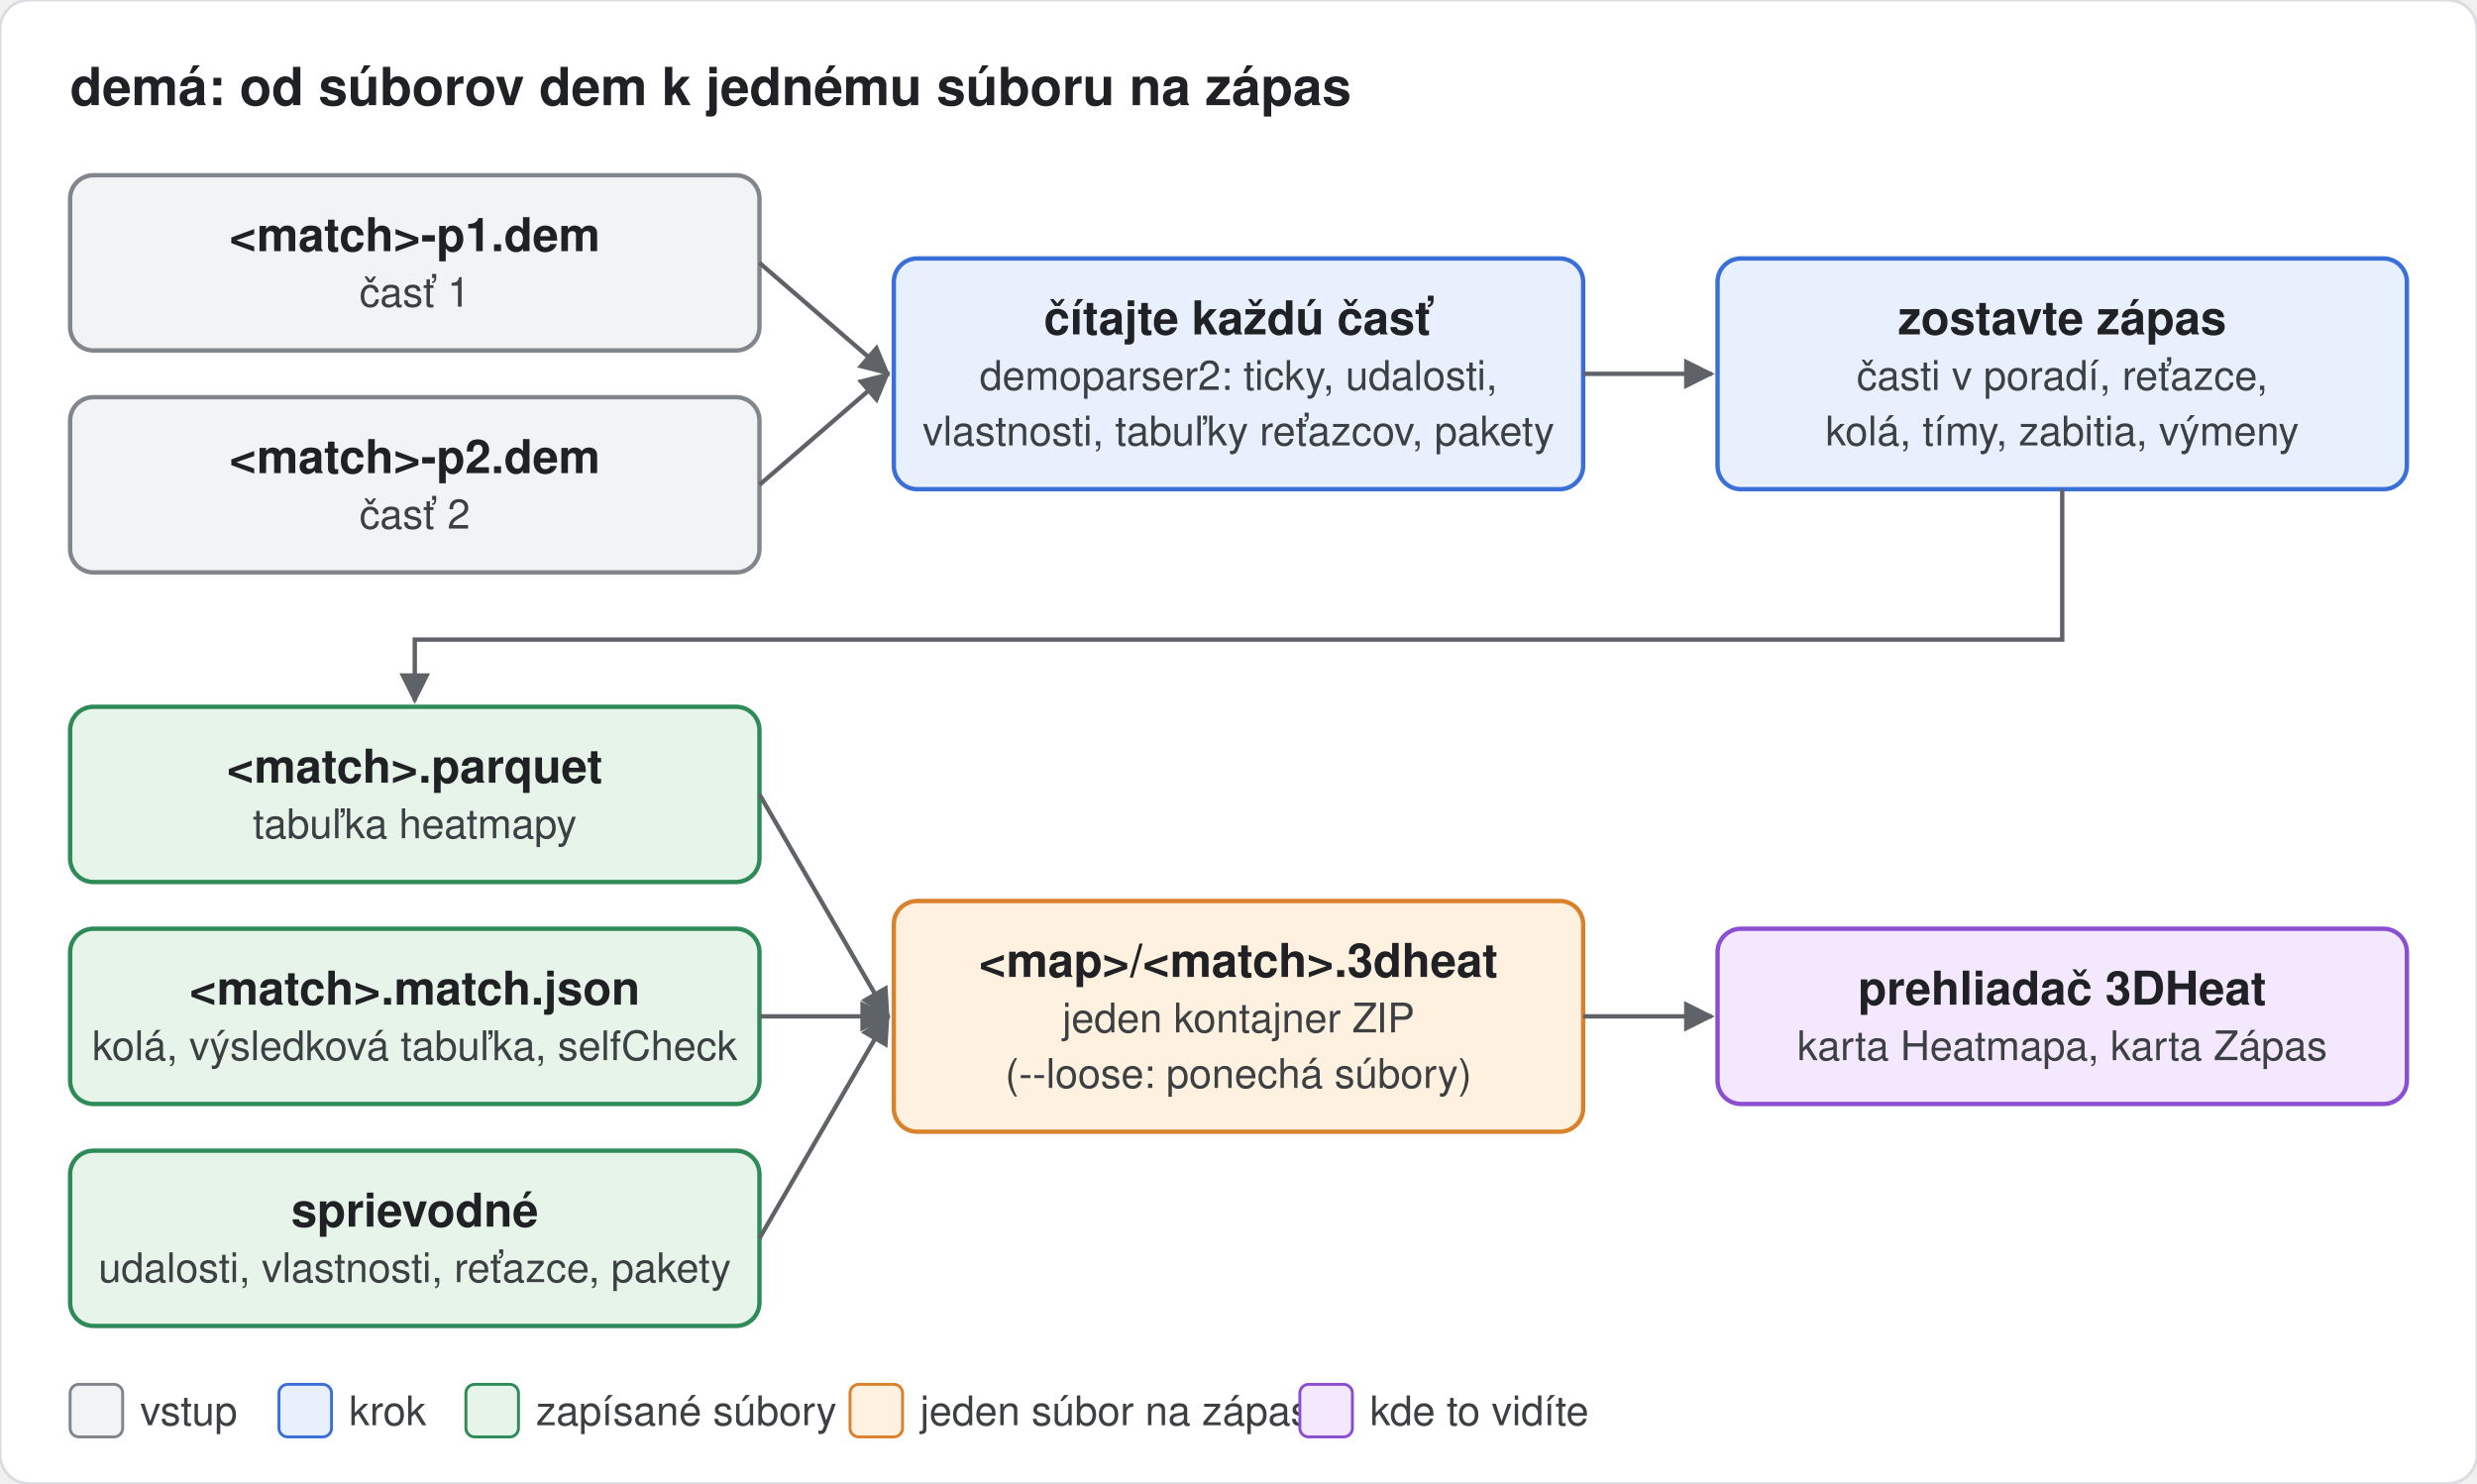
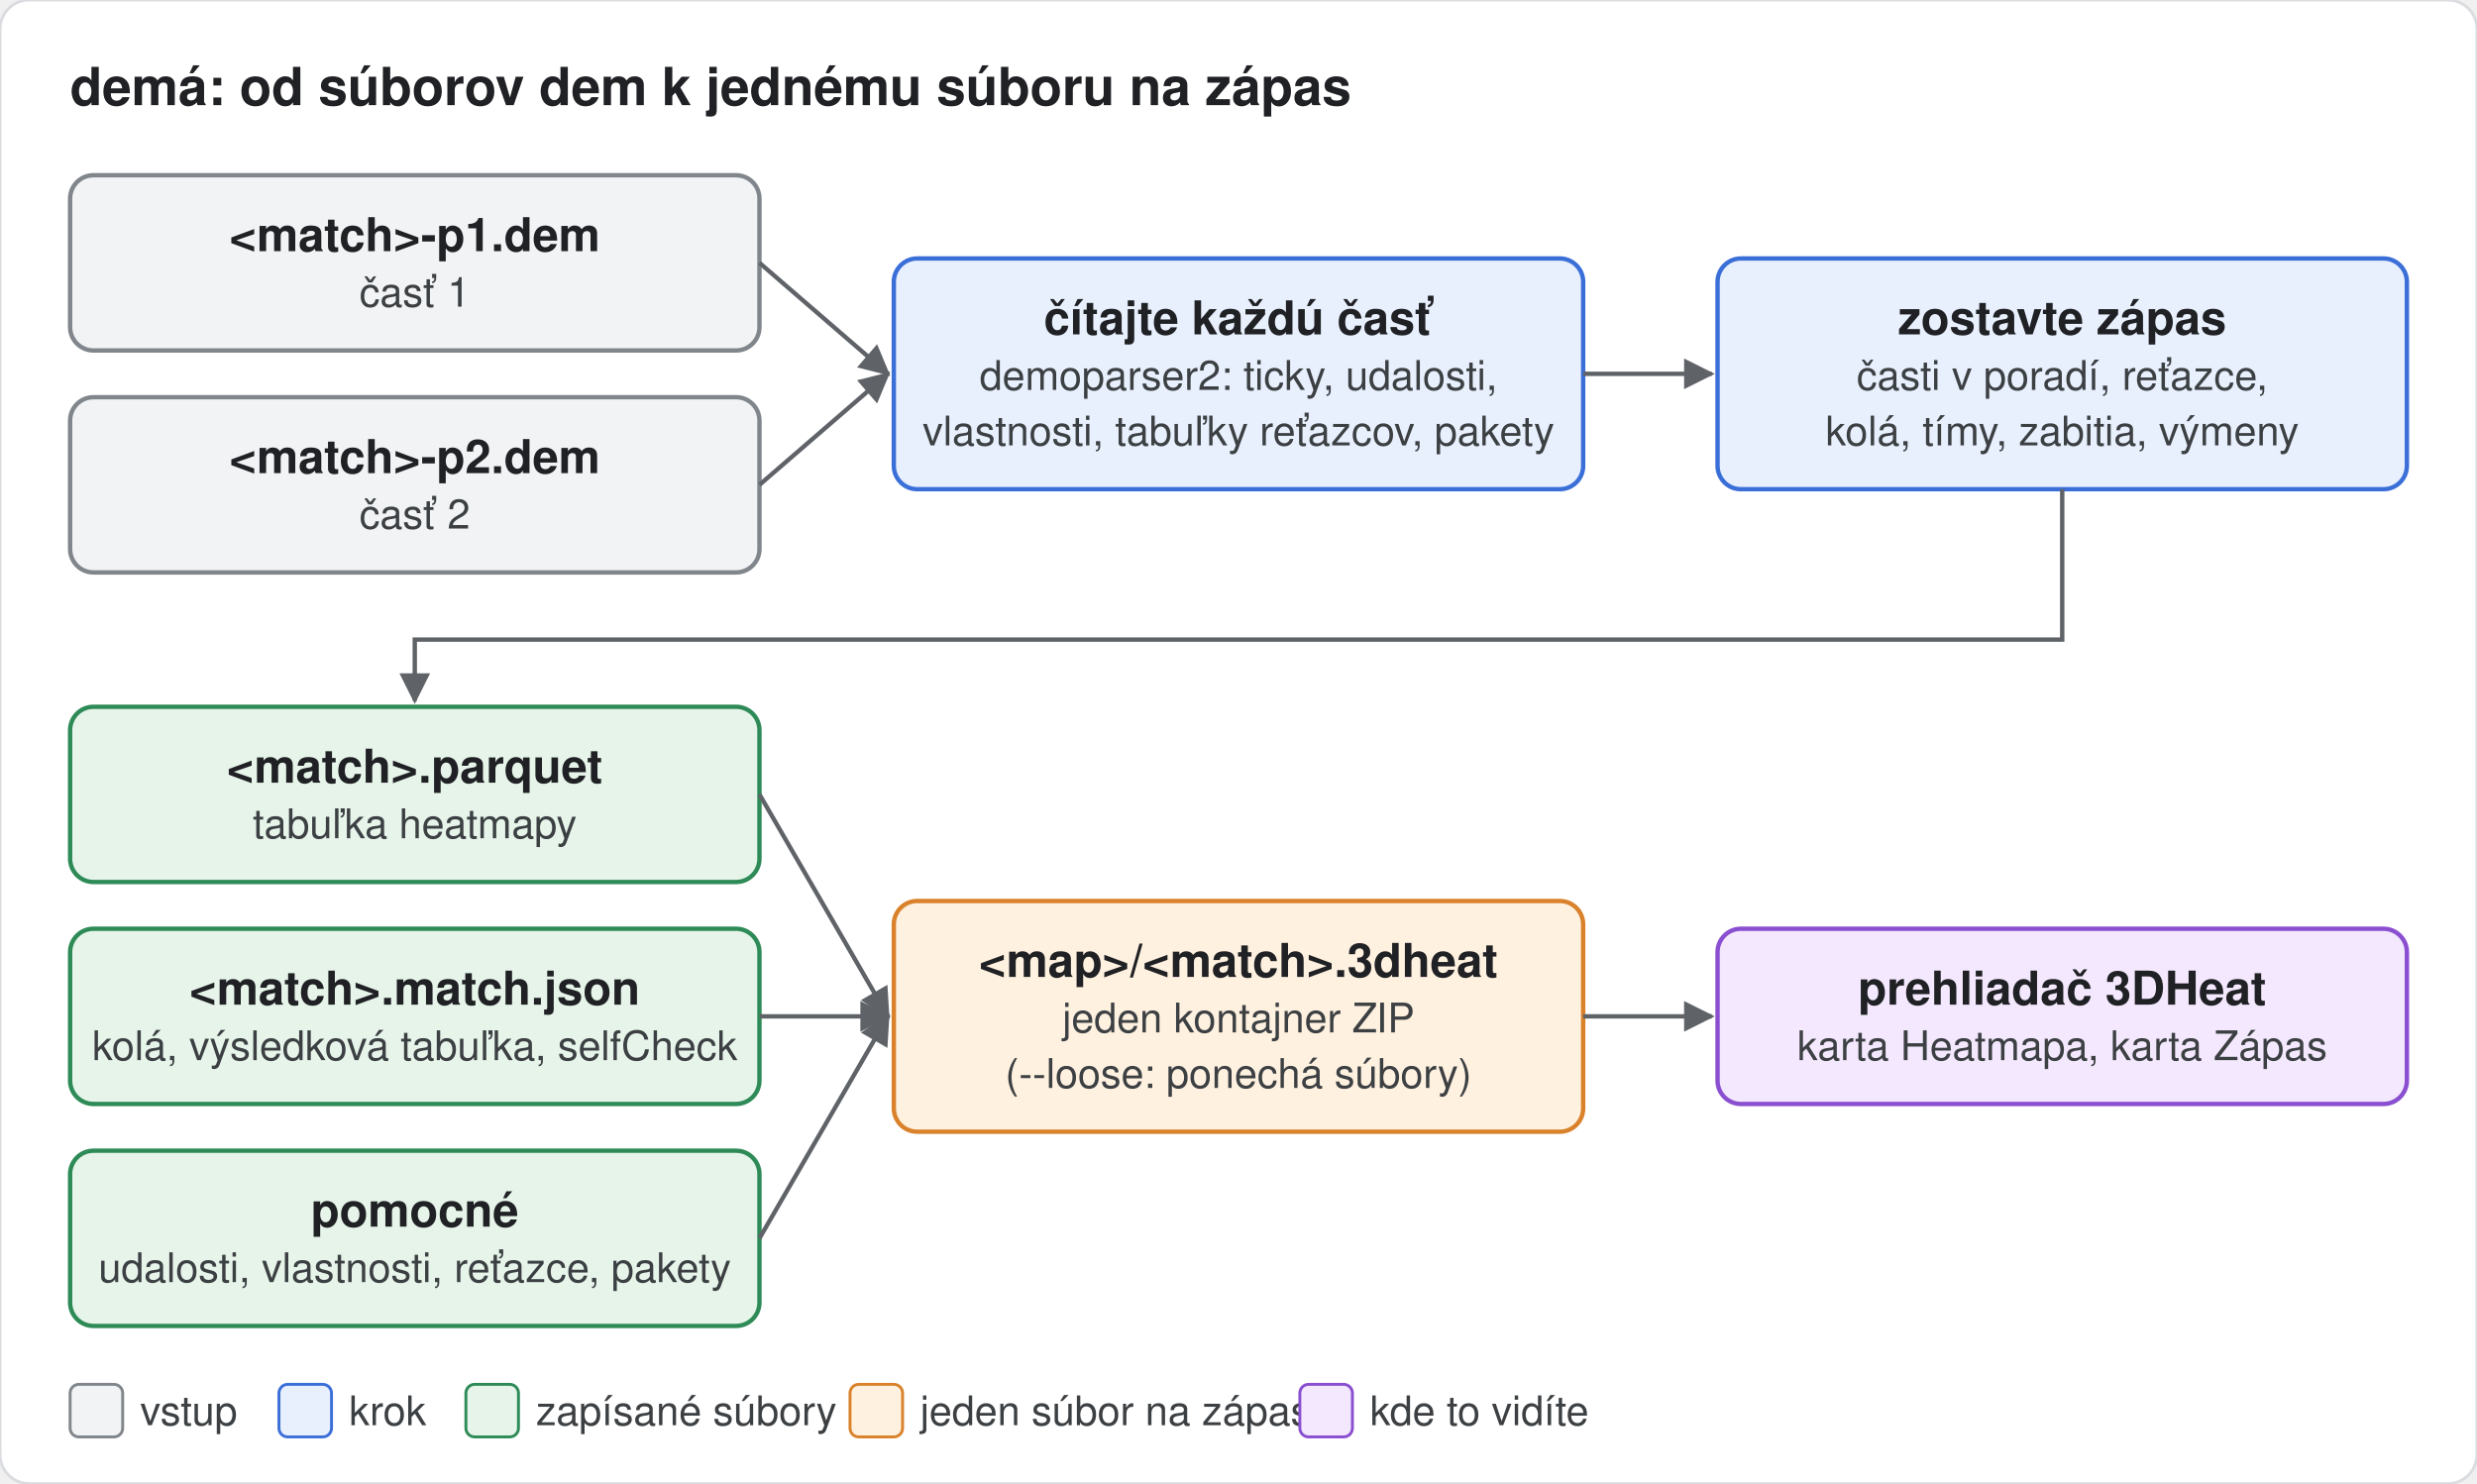
<svg xmlns="http://www.w3.org/2000/svg" width="848" height="508" viewBox="0 0 848 508" font-family="Segoe UI,Helvetica,Arial,sans-serif" role="img" aria-label="demos: from demo files to one file a match">
  <defs>
    <marker id="a" viewBox="0 0 10 10" refX="9" refY="5" markerWidth="7" markerHeight="7" orient="auto">
      <path d="M0,0 L10,5 L0,10 z" fill="#5f6368" />
    </marker>
  </defs>
  <rect width="848" height="508" rx="10" fill="#ffffff" stroke="#dadce0" />
  <text x="24" y="36" font-size="18" font-weight="600" fill="#202124">demá: od súborov dem k jednému súboru na zápas</text>
  <rect x="24" y="60.0" width="236" height="60" rx="8" fill="#f1f3f4" stroke="#80868b" stroke-width="1.5" />
  <text x="142.0" y="86.0" text-anchor="middle" font-weight="600" font-size="16" fill="#202124">&lt;match&gt;-p1.dem</text>
  <text x="142.0" y="105.0" text-anchor="middle" font-size="14" fill="#3c4043">časť 1</text>
  <rect x="24" y="136.0" width="236" height="60" rx="8" fill="#f1f3f4" stroke="#80868b" stroke-width="1.5" />
  <text x="142.0" y="162.0" text-anchor="middle" font-weight="600" font-size="16" fill="#202124">&lt;match&gt;-p2.dem</text>
  <text x="142.0" y="181.0" text-anchor="middle" font-size="14" fill="#3c4043">časť 2</text>
  <rect x="306" y="88.5" width="236" height="79" rx="8" fill="#e8f0fe" stroke="#3b6fd8" stroke-width="1.5" />
  <text x="424.0" y="114.5" text-anchor="middle" font-weight="600" font-size="16" fill="#202124">čítajte každú časť</text>
  <text x="424.0" y="133.5" text-anchor="middle" font-size="14" fill="#3c4043">demoparser2: ticky, udalosti,</text>
  <text x="424.0" y="152.5" text-anchor="middle" font-size="14" fill="#3c4043">vlastnosti, tabuľky reťazcov, pakety</text>
  <rect x="588" y="88.5" width="236" height="79" rx="8" fill="#e8f0fe" stroke="#3b6fd8" stroke-width="1.5" />
  <text x="706.0" y="114.5" text-anchor="middle" font-weight="600" font-size="16" fill="#202124">zostavte zápas</text>
  <text x="706.0" y="133.5" text-anchor="middle" font-size="14" fill="#3c4043">časti v poradí, reťazce,</text>
  <text x="706.0" y="152.5" text-anchor="middle" font-size="14" fill="#3c4043">kolá, tímy, zabitia, výmeny</text>
  <line x1="260" y1="90.0" x2="304" y2="128.0" stroke="#5f6368" stroke-width="1.5" marker-end="url(#a)" />
  <line x1="260" y1="166.0" x2="304" y2="128.0" stroke="#5f6368" stroke-width="1.5" marker-end="url(#a)" />
  <line x1="542" y1="128.0" x2="586" y2="128.0" stroke="#5f6368" stroke-width="1.5" marker-end="url(#a)" />
  <path d="M706.0,167.5 V219.0 H142.0 V240.0" fill="none" stroke="#5f6368" stroke-width="1.5" marker-end="url(#a)" />
  <rect x="24" y="242.0" width="236" height="60" rx="8" fill="#e6f4ea" stroke="#2e8b57" stroke-width="1.5" />
  <text x="142.0" y="268.0" text-anchor="middle" font-weight="600" font-size="16" fill="#202124">&lt;match&gt;.parquet</text>
  <text x="142.0" y="287.0" text-anchor="middle" font-size="14" fill="#3c4043">tabuľka heatmapy</text>
  <rect x="24" y="318.0" width="236" height="60" rx="8" fill="#e6f4ea" stroke="#2e8b57" stroke-width="1.5" />
  <text x="142.0" y="344.0" text-anchor="middle" font-weight="600" font-size="16" fill="#202124">&lt;match&gt;.match.json</text>
  <text x="142.0" y="363.0" text-anchor="middle" font-size="14" fill="#3c4043">kolá, výsledková tabuľka, selfCheck</text>
  <rect x="24" y="394.0" width="236" height="60" rx="8" fill="#e6f4ea" stroke="#2e8b57" stroke-width="1.5" />
-   <text x="142.0" y="420.0" text-anchor="middle" font-weight="600" font-size="16" fill="#202124">sprievodné</text>
+   <text x="142.0" y="420.0" text-anchor="middle" font-weight="600" font-size="16" fill="#202124">pomocné</text>
  <text x="142.0" y="439.0" text-anchor="middle" font-size="14" fill="#3c4043">udalosti, vlastnosti, reťazce, pakety</text>
  <rect x="306" y="308.5" width="236" height="79" rx="8" fill="#fff1e0" stroke="#d9822b" stroke-width="1.5" />
  <text x="424.0" y="334.5" text-anchor="middle" font-weight="600" font-size="16" fill="#202124">&lt;map&gt;/&lt;match&gt;.3dheat</text>
  <text x="424.0" y="353.5" text-anchor="middle" font-size="14" fill="#3c4043">jeden kontajner ZIP</text>
  <text x="424.0" y="372.5" text-anchor="middle" font-size="14" fill="#3c4043">(--loose: ponechá súbory)</text>
  <rect x="588" y="318.0" width="236" height="60" rx="8" fill="#f3e8fd" stroke="#8a4fd0" stroke-width="1.5" />
  <text x="706.0" y="344.0" text-anchor="middle" font-weight="600" font-size="16" fill="#202124">prehliadač 3DHeat</text>
  <text x="706.0" y="363.0" text-anchor="middle" font-size="14" fill="#3c4043">karta Heatmapa, karta Zápas</text>
  <line x1="260" y1="272.0" x2="304" y2="348.0" stroke="#5f6368" stroke-width="1.5" marker-end="url(#a)" />
  <line x1="260" y1="348.0" x2="304" y2="348.0" stroke="#5f6368" stroke-width="1.5" marker-end="url(#a)" />
  <line x1="260" y1="424.0" x2="304" y2="348.0" stroke="#5f6368" stroke-width="1.5" marker-end="url(#a)" />
  <line x1="542" y1="348.0" x2="586" y2="348.0" stroke="#5f6368" stroke-width="1.5" marker-end="url(#a)" />
  <rect x="24" y="474" width="18" height="18" rx="3" fill="#f1f3f4" stroke="#80868b" />
  <text x="48" y="488" font-size="14" fill="#3c4043">vstup</text>
  <rect x="95.5" y="474" width="18" height="18" rx="3" fill="#e8f0fe" stroke="#3b6fd8" />
  <text x="119.5" y="488" font-size="14" fill="#3c4043">krok</text>
  <rect x="159.5" y="474" width="18" height="18" rx="3" fill="#e6f4ea" stroke="#2e8b57" />
  <text x="183.5" y="488" font-size="14" fill="#3c4043">zapísané súbory</text>
  <rect x="291.0" y="474" width="18" height="18" rx="3" fill="#fff1e0" stroke="#d9822b" />
  <text x="315.0" y="488" font-size="14" fill="#3c4043">jeden súbor na zápas</text>
  <rect x="445.0" y="474" width="18" height="18" rx="3" fill="#f3e8fd" stroke="#8a4fd0" />
  <text x="469.0" y="488" font-size="14" fill="#3c4043">kde to vidíte</text>
</svg>
